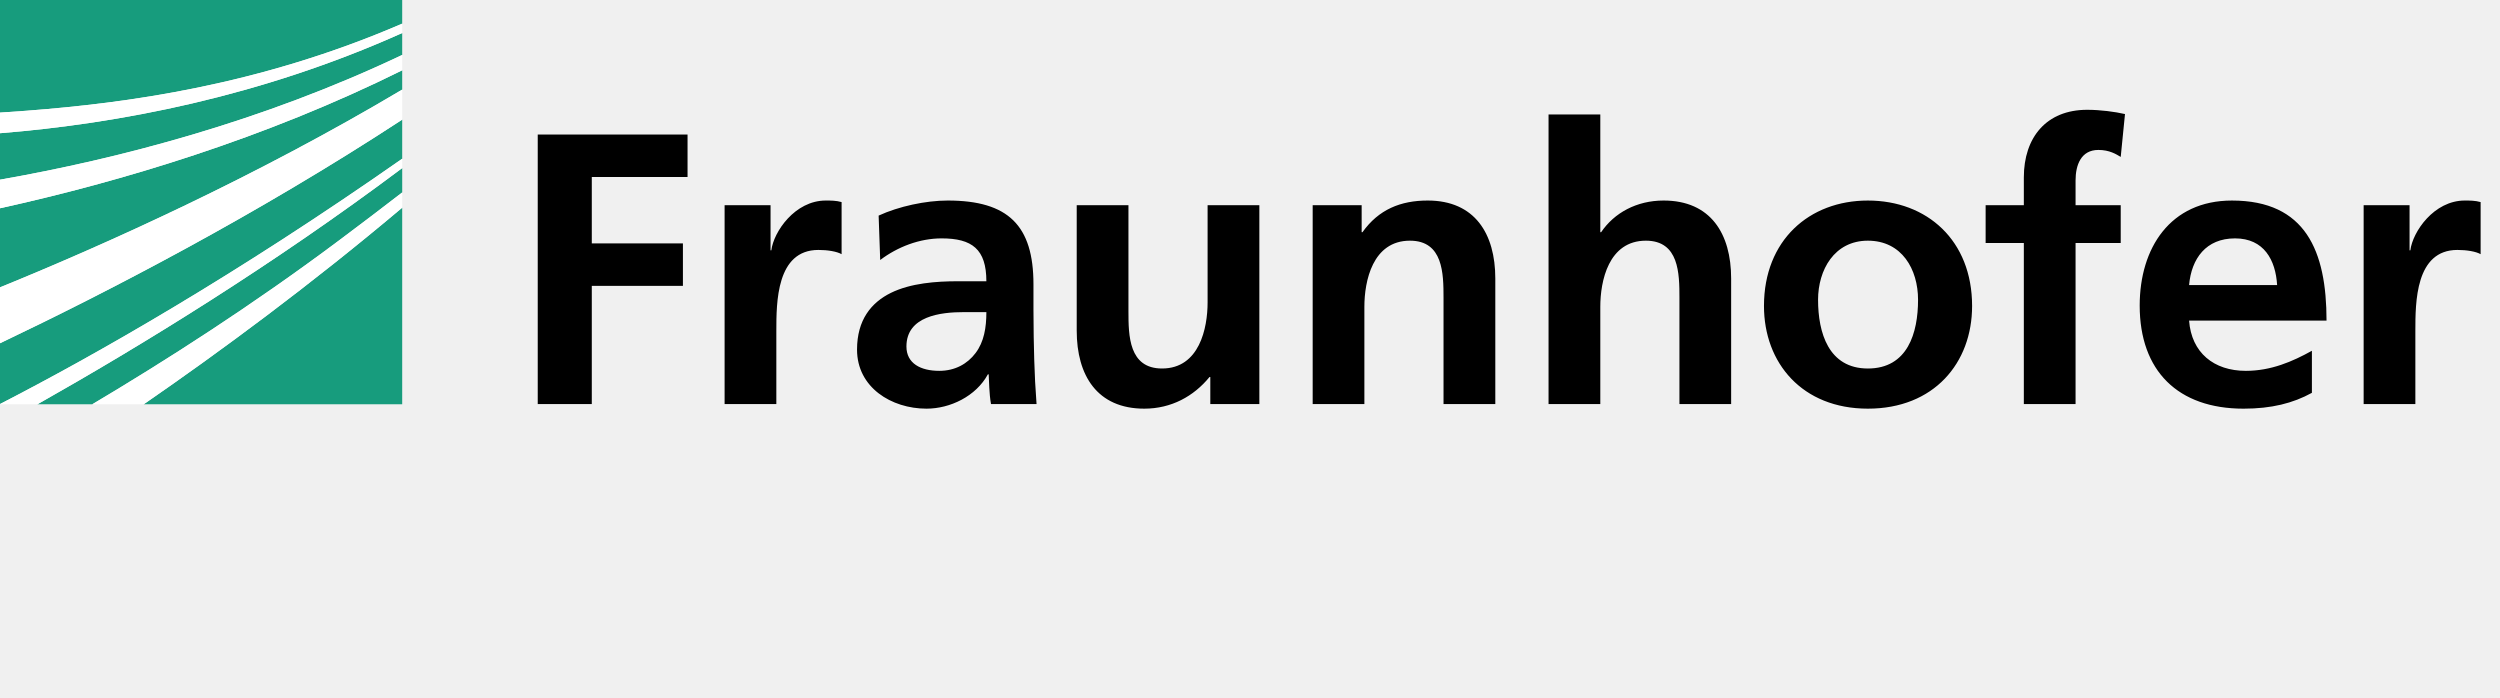
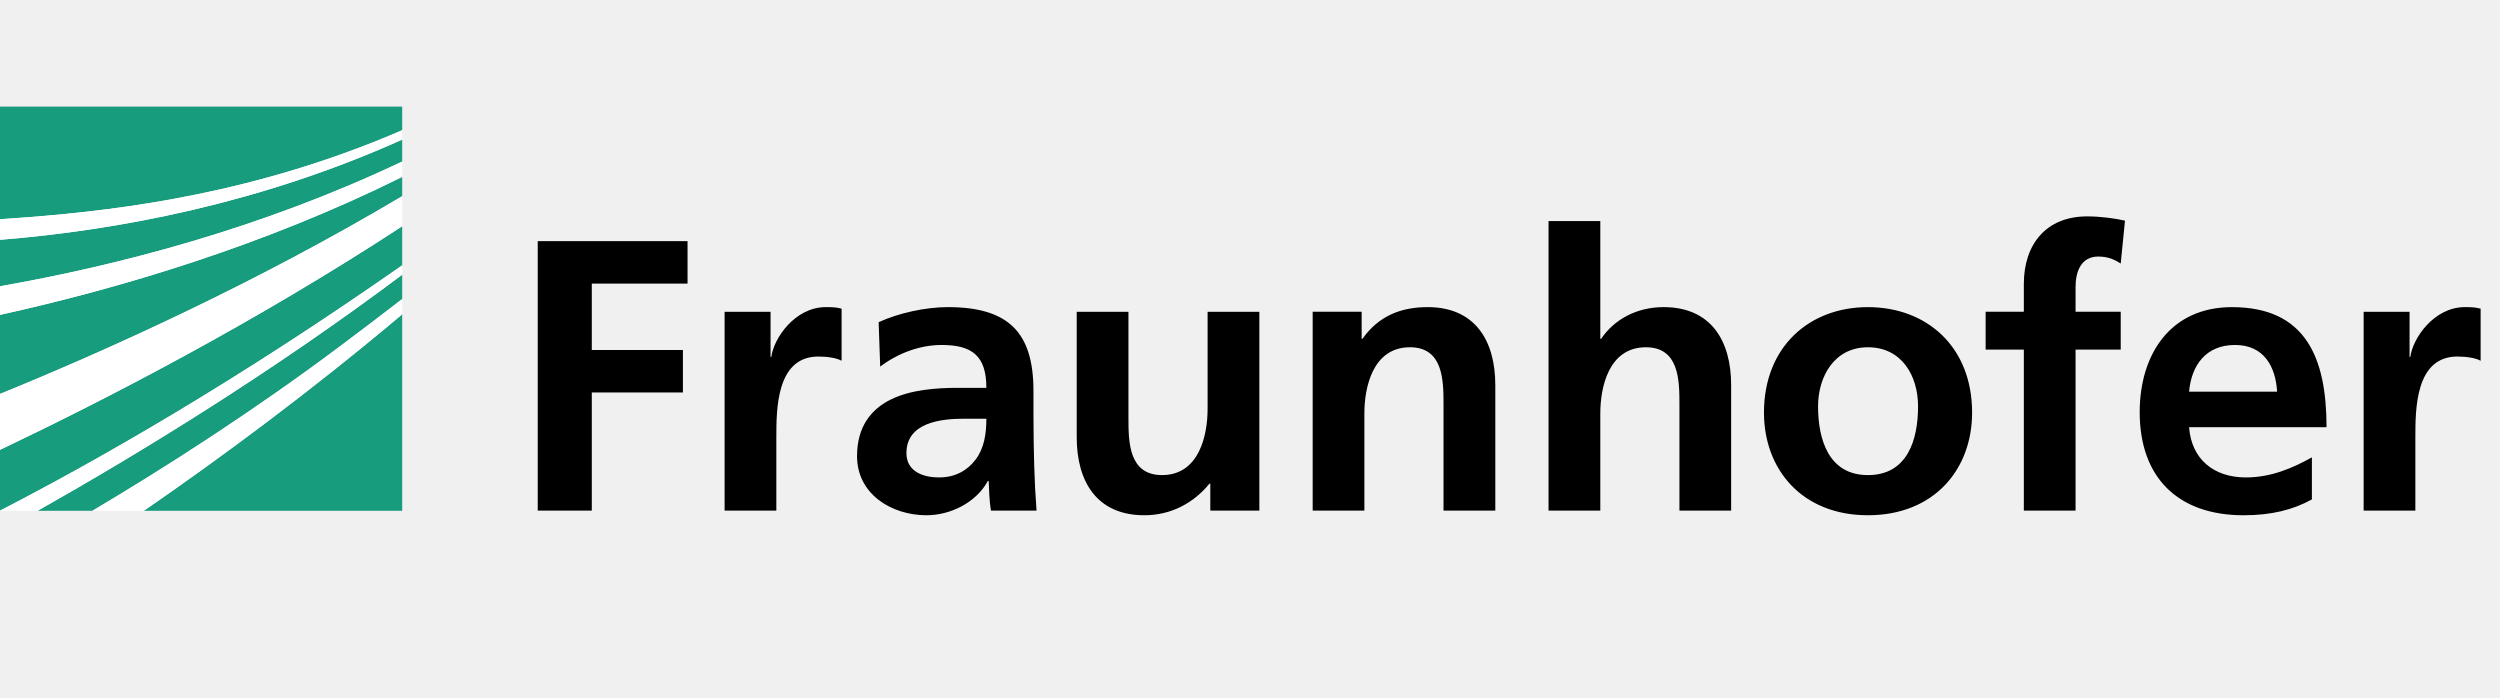
- <svg xmlns="http://www.w3.org/2000/svg" version="1.1" id="Ebene_1" x="0px" y="0px" width="258px" height="72px" viewBox="0 0 258 72" style="enable-background:new 0 0 258 72;" xml:space="preserve">
+ <svg xmlns="http://www.w3.org/2000/svg" version="1.1" id="Ebene_1" x="0px" y="0px" width="258px" height="72px" viewBox="0 0 258 50" style="enable-background:new 0 0 258 72;" xml:space="preserve">
  <style type="text/css">

	.st0{fill:#179C7D;}
	.st1{fill:#FFFFFF;}

</style>
  <g>
    <path class="st0" d="M0,41.697c9.874-5.083,24.338-13.302,41.507-25.317v-4.033C26.396,22.233,11.031,30.171,0,35.422V41.697z" />
    <path class="st0" d="M0,29.654c10.994-4.479,26.36-11.399,41.507-20.408V7.255C27.271,14.317,12.48,18.737,0,21.493V29.654z" />
    <path class="st0" d="M41.507,41.717V21.432c-9.45,7.966-18.809,14.864-26.67,20.285H41.507z" />
    <path class="st0" d="M9.53,41.717c7.465-4.432,16.526-10.215,25.55-16.974c2.105-1.578,4.255-3.203,6.428-4.883v-2.514   C28.151,27.359,14.519,35.706,3.869,41.717H9.53z" />
    <path class="st0" d="M0,18.542c12.14-2.135,26.993-5.976,41.507-12.874V3.407C26.881,9.973,12.242,12.757,0,13.748V18.542z" />
    <path class="st0" d="M0,0v11.62c0.907-0.056,1.831-0.121,2.775-0.194c10.093-0.776,23.867-2.56,38.732-8.987V0H0z" />
    <g>
      <g>
        <path class="st1" d="M0,11.62v2.128c12.242-0.991,26.881-3.775,41.507-10.341V2.439C26.643,8.866,12.868,10.65,2.775,11.426     C1.831,11.5,0.907,11.564,0,11.62z" />
      </g>
    </g>
    <g>
      <g>
        <path class="st1" d="M0,21.493c12.48-2.756,27.271-7.176,41.507-14.238V5.669C26.993,12.566,12.14,16.407,0,18.542V21.493z" />
      </g>
    </g>
    <g>
      <g>
        <path class="st1" d="M0,35.422c11.031-5.251,26.396-13.189,41.507-23.075V9.246C26.36,18.255,10.994,25.175,0,29.654V35.422z" />
      </g>
    </g>
    <g>
      <g>
        <path class="st1" d="M9.53,41.717h5.308c7.861-5.42,17.22-12.319,26.67-20.285V19.86c-2.173,1.68-4.322,3.305-6.428,4.883     C26.056,31.502,16.995,37.285,9.53,41.717z" />
      </g>
    </g>
    <g>
      <g>
        <path class="st1" d="M0,41.717h3.869c10.65-6.011,24.282-14.357,37.638-24.371V16.38C24.338,28.396,9.874,36.614,0,41.697V41.717     z" />
      </g>
    </g>
  </g>
  <path d="M243.927,41.697h5.338v-7.534c0-2.947,0-8.369,4.34-8.369c0.957,0,1.916,0.158,2.395,0.439v-5.378  c-0.562-0.16-1.119-0.16-1.635-0.16c-3.188,0-5.379,3.23-5.617,5.138h-0.082v-4.658h-4.738V41.697z M238.587,36.199  c-1.994,1.114-4.223,2.073-6.816,2.073c-3.301,0-5.613-1.873-5.857-5.185h14.184c0-7.172-2.148-12.391-9.762-12.391  c-6.371,0-9.52,4.9-9.52,10.838c0,6.738,3.941,10.641,10.719,10.641c2.871,0,5.096-0.557,7.053-1.635V36.199z M225.913,29.422  c0.244-2.75,1.752-4.821,4.742-4.821s4.188,2.232,4.344,4.821H225.913z M208.86,41.697h5.338v-16.62h4.66v-3.903h-4.66v-2.551  c0-1.593,0.561-3.149,2.355-3.149c1.154,0,1.832,0.44,2.305,0.72l0.441-4.424c-1.033-0.239-2.549-0.439-3.904-0.439  c-4.225,0-6.535,2.869-6.535,6.973v2.87h-3.943v3.903h3.943V41.697z M187.624,30.935c0-3.068,1.672-6.097,5.141-6.097  c3.508,0,5.178,2.95,5.178,6.097c0,3.429-1.072,7.095-5.178,7.095C188.696,38.029,187.624,34.322,187.624,30.935 M182.042,31.576  c0,5.893,3.949,10.598,10.723,10.598c6.812,0,10.756-4.705,10.756-10.598c0-6.776-4.656-10.88-10.756-10.88  C186.708,20.695,182.042,24.8,182.042,31.576 M159.81,41.697h5.342V31.652c0-2.628,0.836-6.814,4.703-6.814  c3.426,0,3.463,3.389,3.463,5.898v10.961h5.336V28.744c0-4.622-2.111-8.049-6.969-8.049c-2.789,0-5.1,1.276-6.449,3.268h-0.084  V11.811h-5.342V41.697z M135.468,41.697h5.336V31.652c0-2.628,0.84-6.814,4.703-6.814c3.426,0,3.465,3.389,3.465,5.898v10.961h5.344  V28.744c0-4.622-2.115-8.049-6.975-8.049c-2.789,0-5.062,0.918-6.734,3.268h-0.084v-2.789h-5.055V41.697z M129.966,21.175h-5.342  v10.042c0,2.627-0.836,6.812-4.701,6.812c-3.427,0-3.467-3.389-3.467-5.899V21.175h-5.339v12.95c0,4.621,2.112,8.049,6.973,8.049  c2.788,0,5.101-1.273,6.733-3.268h0.081v2.791h5.061V21.175z M93.544,35.759c0-3.15,3.546-3.548,5.938-3.548h2.312  c0,1.596-0.239,3.067-1.117,4.226c-0.836,1.11-2.109,1.834-3.744,1.834C95.021,38.271,93.544,37.51,93.544,35.759 M90.836,26.833  c1.793-1.357,4.063-2.232,6.336-2.232c3.146,0,4.621,1.115,4.621,4.424h-2.949c-2.23,0-4.861,0.196-6.893,1.194  c-2.033,0.998-3.505,2.79-3.505,5.861c0,3.901,3.545,6.094,7.17,6.094c2.431,0,5.102-1.273,6.335-3.545h0.081  c0.042,0.635,0.042,1.986,0.239,3.068h4.701c-0.119-1.598-0.198-3.033-0.24-4.586c-0.039-1.513-0.079-3.067-0.079-5.14v-2.63  c0-6.057-2.59-8.646-8.845-8.646c-2.272,0-5.06,0.6-7.133,1.555L90.836,26.833z M74.779,41.697h5.339v-7.534  c0-2.947,0-8.369,4.342-8.369c0.957,0,1.913,0.158,2.393,0.439v-5.378c-0.558-0.16-1.115-0.16-1.634-0.16  c-3.187,0-5.379,3.23-5.618,5.138h-0.08v-4.658h-4.742V41.697z M55.494,41.697h5.579V29.5h9.404v-4.383h-9.404v-6.852h9.882v-4.382  H55.494V41.697z" />
</svg>
